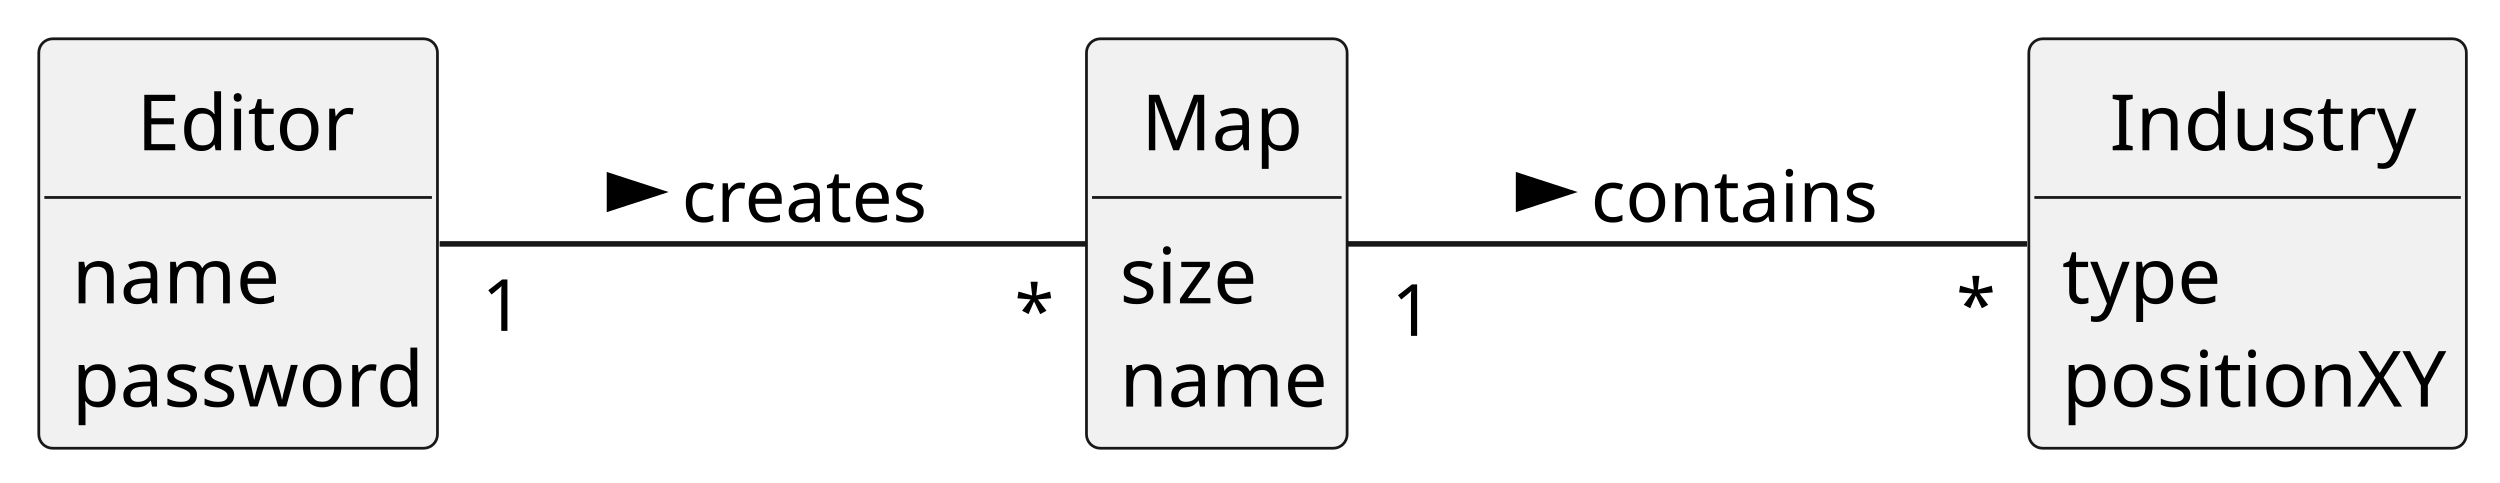
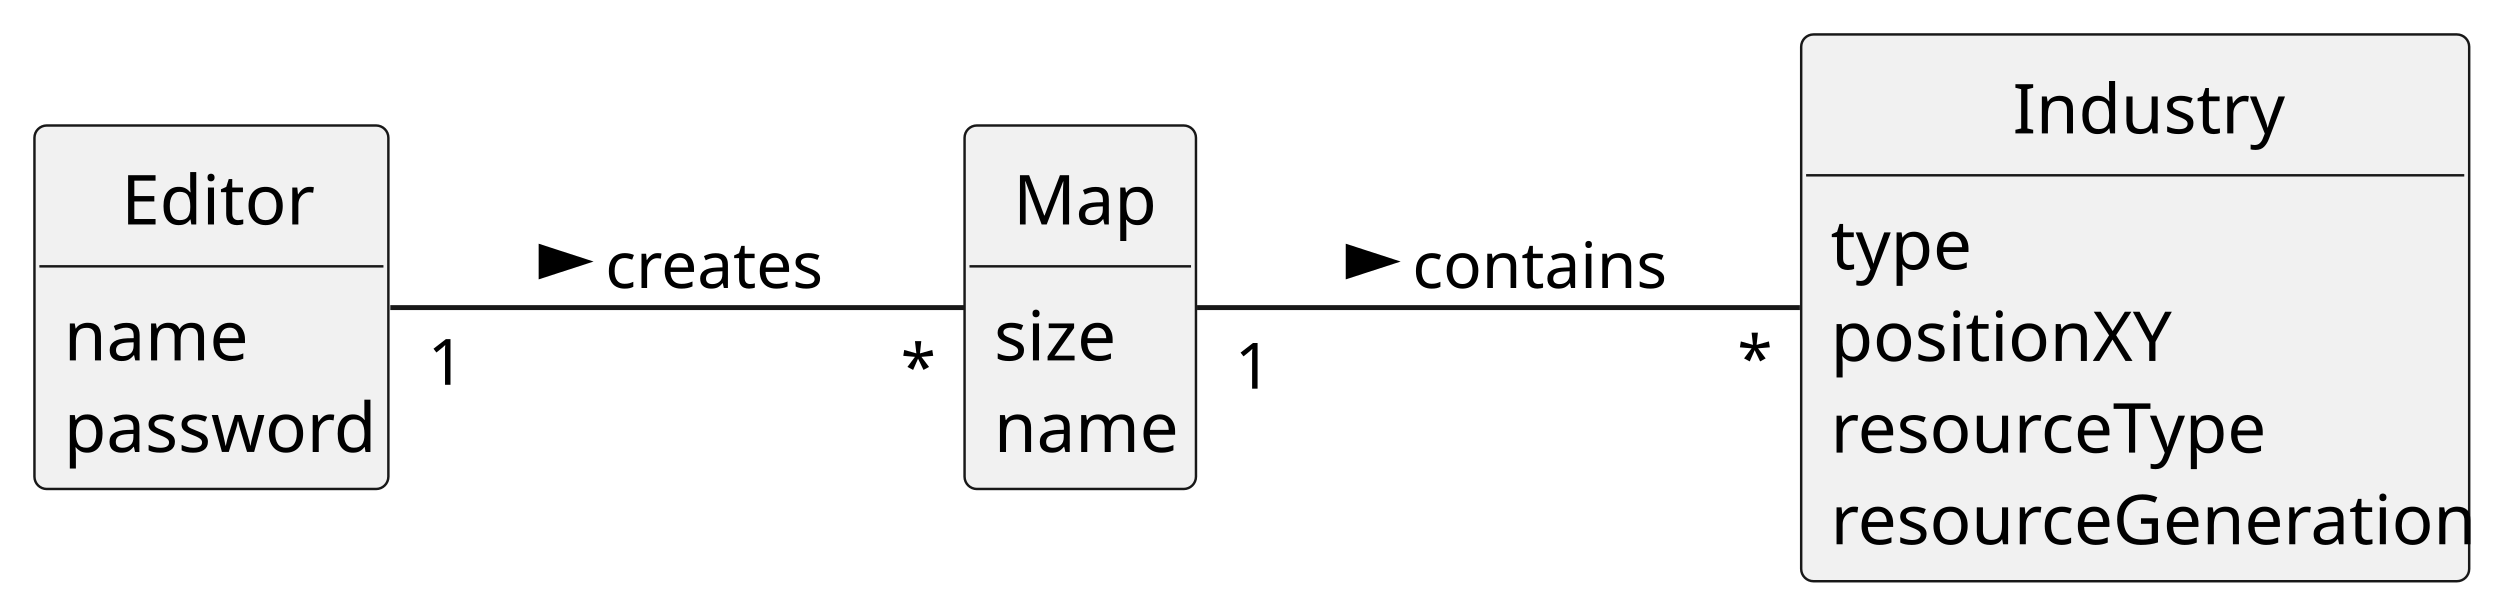
- <svg xmlns="http://www.w3.org/2000/svg" contentStyleType="text/css" height="87px" preserveAspectRatio="none" style="width:451px;height:87px;background:#FFFFFF;" version="1.1" viewBox="0 0 451 87" width="451px" zoomAndPan="magnify">
+ <svg xmlns="http://www.w3.org/2000/svg" contentStyleType="text/css" height="125px" preserveAspectRatio="none" style="width:508px;height:125px;background:#FFFFFF;" version="1.1" viewBox="0 0 508 125" width="508px" zoomAndPan="magnify">
  <defs />
  <g>
    <g id="elem_Editor">
-       <rect codeLine="12" fill="#F1F1F1" height="73.863" id="Editor" rx="2.5" ry="2.5" style="stroke:#181818;stroke-width:0.5;" width="71.917" x="7" y="7" />
-       <text fill="#000000" font-family="sans-serif" font-size="14" lengthAdjust="spacing" textLength="36.572" x="24.672" y="27.107">Editor</text>
-       <line style="stroke:#181818;stroke-width:0.5;" x1="8" x2="77.917" y1="35.621" y2="35.621" />
-       <text fill="#000000" font-family="sans-serif" font-size="14" lengthAdjust="spacing" textLength="35.02" x="13" y="54.728">name</text>
-       <text fill="#000000" font-family="sans-serif" font-size="14" lengthAdjust="spacing" textLength="59.917" x="13" y="73.35">password</text>
+       <rect codeLine="12" fill="#F1F1F1" height="73.863" id="Editor" rx="2.5" ry="2.5" style="stroke:#181818;stroke-width:0.5;" width="71.917" x="7" y="25.5" />
+       <text fill="#000000" font-family="sans-serif" font-size="14" lengthAdjust="spacing" textLength="36.572" x="24.672" y="45.607">Editor</text>
+       <line style="stroke:#181818;stroke-width:0.5;" x1="8" x2="77.917" y1="54.121" y2="54.121" />
+       <text fill="#000000" font-family="sans-serif" font-size="14" lengthAdjust="spacing" textLength="35.02" x="13" y="73.228">name</text>
+       <text fill="#000000" font-family="sans-serif" font-size="14" lengthAdjust="spacing" textLength="59.917" x="13" y="91.85">password</text>
    </g>
    <g id="elem_Map">
-       <rect codeLine="17" fill="#F1F1F1" height="73.863" id="Map" rx="2.5" ry="2.5" style="stroke:#181818;stroke-width:0.5;" width="47.02" x="196" y="7" />
-       <text fill="#000000" font-family="sans-serif" font-size="14" lengthAdjust="spacing" textLength="27.234" x="205.893" y="27.107">Map</text>
-       <line style="stroke:#181818;stroke-width:0.5;" x1="197" x2="242.02" y1="35.621" y2="35.621" />
-       <text fill="#000000" font-family="sans-serif" font-size="14" lengthAdjust="spacing" textLength="24.896" x="202" y="54.728">size</text>
-       <text fill="#000000" font-family="sans-serif" font-size="14" lengthAdjust="spacing" textLength="35.02" x="202" y="73.35">name</text>
+       <rect codeLine="17" fill="#F1F1F1" height="73.863" id="Map" rx="2.5" ry="2.5" style="stroke:#181818;stroke-width:0.5;" width="47.02" x="196" y="25.5" />
+       <text fill="#000000" font-family="sans-serif" font-size="14" lengthAdjust="spacing" textLength="27.234" x="205.893" y="45.607">Map</text>
+       <line style="stroke:#181818;stroke-width:0.5;" x1="197" x2="242.02" y1="54.121" y2="54.121" />
+       <text fill="#000000" font-family="sans-serif" font-size="14" lengthAdjust="spacing" textLength="24.896" x="202" y="73.228">size</text>
+       <text fill="#000000" font-family="sans-serif" font-size="14" lengthAdjust="spacing" textLength="35.02" x="202" y="91.85">name</text>
    </g>
    <g id="elem_Industry">
-       <rect codeLine="22" fill="#F1F1F1" height="73.863" id="Industry" rx="2.5" ry="2.5" style="stroke:#181818;stroke-width:0.5;" width="78.931" x="366" y="7" />
-       <text fill="#000000" font-family="sans-serif" font-size="14" lengthAdjust="spacing" textLength="49.8" x="380.565" y="27.107">Industry</text>
-       <line style="stroke:#181818;stroke-width:0.5;" x1="367" x2="443.931" y1="35.621" y2="35.621" />
+       <rect codeLine="22" fill="#F1F1F1" height="111.106" id="Industry" rx="2.5" ry="2.5" style="stroke:#181818;stroke-width:0.5;" width="135.737" x="366" y="7" />
+       <text fill="#000000" font-family="sans-serif" font-size="14" lengthAdjust="spacing" textLength="49.8" x="408.969" y="27.107">Industry</text>
+       <line style="stroke:#181818;stroke-width:0.5;" x1="367" x2="500.737" y1="35.621" y2="35.621" />
      <text fill="#000000" font-family="sans-serif" font-size="14" lengthAdjust="spacing" textLength="26.462" x="372" y="54.728">type</text>
      <text fill="#000000" font-family="sans-serif" font-size="14" lengthAdjust="spacing" textLength="66.931" x="372" y="73.35">positionXY</text>
+       <text fill="#000000" font-family="sans-serif" font-size="14" lengthAdjust="spacing" textLength="85.593" x="372" y="91.971">resourceType</text>
+       <text fill="#000000" font-family="sans-serif" font-size="14" lengthAdjust="spacing" textLength="123.737" x="372" y="110.592">resourceGeneration</text>
    </g>
    <g id="link_Editor_Map">
-       <path codeLine="27" d="M79.31,44 C114.17,44 166.41,44 195.98,44 " fill="none" id="Editor-Map" style="stroke:#181818;stroke-width:1.0;" />
-       <polygon fill="#000000" points="119,34.645,109.955,31.707,109.955,37.584,119,34.645" style="stroke:#000000;stroke-width:1.0;" />
-       <text fill="#000000" font-family="sans-serif" font-size="13" lengthAdjust="spacing" textLength="42.631" x="123" y="40.028">creates</text>
-       <text fill="#000000" font-family="sans-serif" font-size="13" lengthAdjust="spacing" textLength="7.23" x="86.929" y="59.689">1</text>
-       <text fill="#000000" font-family="sans-serif" font-size="13" lengthAdjust="spacing" textLength="5.059" x="183.017" y="60.697">*</text>
+       <path codeLine="29" d="M79.31,62.5 C114.17,62.5 166.41,62.5 195.98,62.5 " fill="none" id="Editor-Map" style="stroke:#181818;stroke-width:1.0;" />
+       <polygon fill="#000000" points="119,53.145,109.955,50.207,109.955,56.084,119,53.145" style="stroke:#000000;stroke-width:1.0;" />
+       <text fill="#000000" font-family="sans-serif" font-size="13" lengthAdjust="spacing" textLength="42.631" x="123" y="58.528">creates</text>
+       <text fill="#000000" font-family="sans-serif" font-size="13" lengthAdjust="spacing" textLength="7.23" x="86.929" y="78.189">1</text>
+       <text fill="#000000" font-family="sans-serif" font-size="13" lengthAdjust="spacing" textLength="5.059" x="183.017" y="79.197">*</text>
    </g>
    <g id="link_Map_Industry">
-       <path codeLine="28" d="M243.06,44 C273.58,44 328.46,44 365.68,44 " fill="none" id="Map-Industry" style="stroke:#181818;stroke-width:1.0;" />
-       <polygon fill="#000000" points="283,34.645,273.955,31.707,273.955,37.584,283,34.645" style="stroke:#000000;stroke-width:1.0;" />
-       <text fill="#000000" font-family="sans-serif" font-size="13" lengthAdjust="spacing" textLength="48.42" x="287" y="40.028">contains</text>
-       <text fill="#000000" font-family="sans-serif" font-size="13" lengthAdjust="spacing" textLength="7.23" x="251.04" y="60.588">1</text>
-       <text fill="#000000" font-family="sans-serif" font-size="13" lengthAdjust="spacing" textLength="5.059" x="352.889" y="59.635">*</text>
+       <path codeLine="30" d="M243.24,62.5 C272.26,62.5 323.72,62.5 365.74,62.5 " fill="none" id="Map-Industry" style="stroke:#181818;stroke-width:1.0;" />
+       <polygon fill="#000000" points="283,53.145,273.955,50.207,273.955,56.084,283,53.145" style="stroke:#000000;stroke-width:1.0;" />
+       <text fill="#000000" font-family="sans-serif" font-size="13" lengthAdjust="spacing" textLength="48.42" x="287" y="58.528">contains</text>
+       <text fill="#000000" font-family="sans-serif" font-size="13" lengthAdjust="spacing" textLength="7.23" x="250.931" y="78.979">1</text>
+       <text fill="#000000" font-family="sans-serif" font-size="13" lengthAdjust="spacing" textLength="5.059" x="353.018" y="77.468">*</text>
    </g>
  </g>
</svg>
